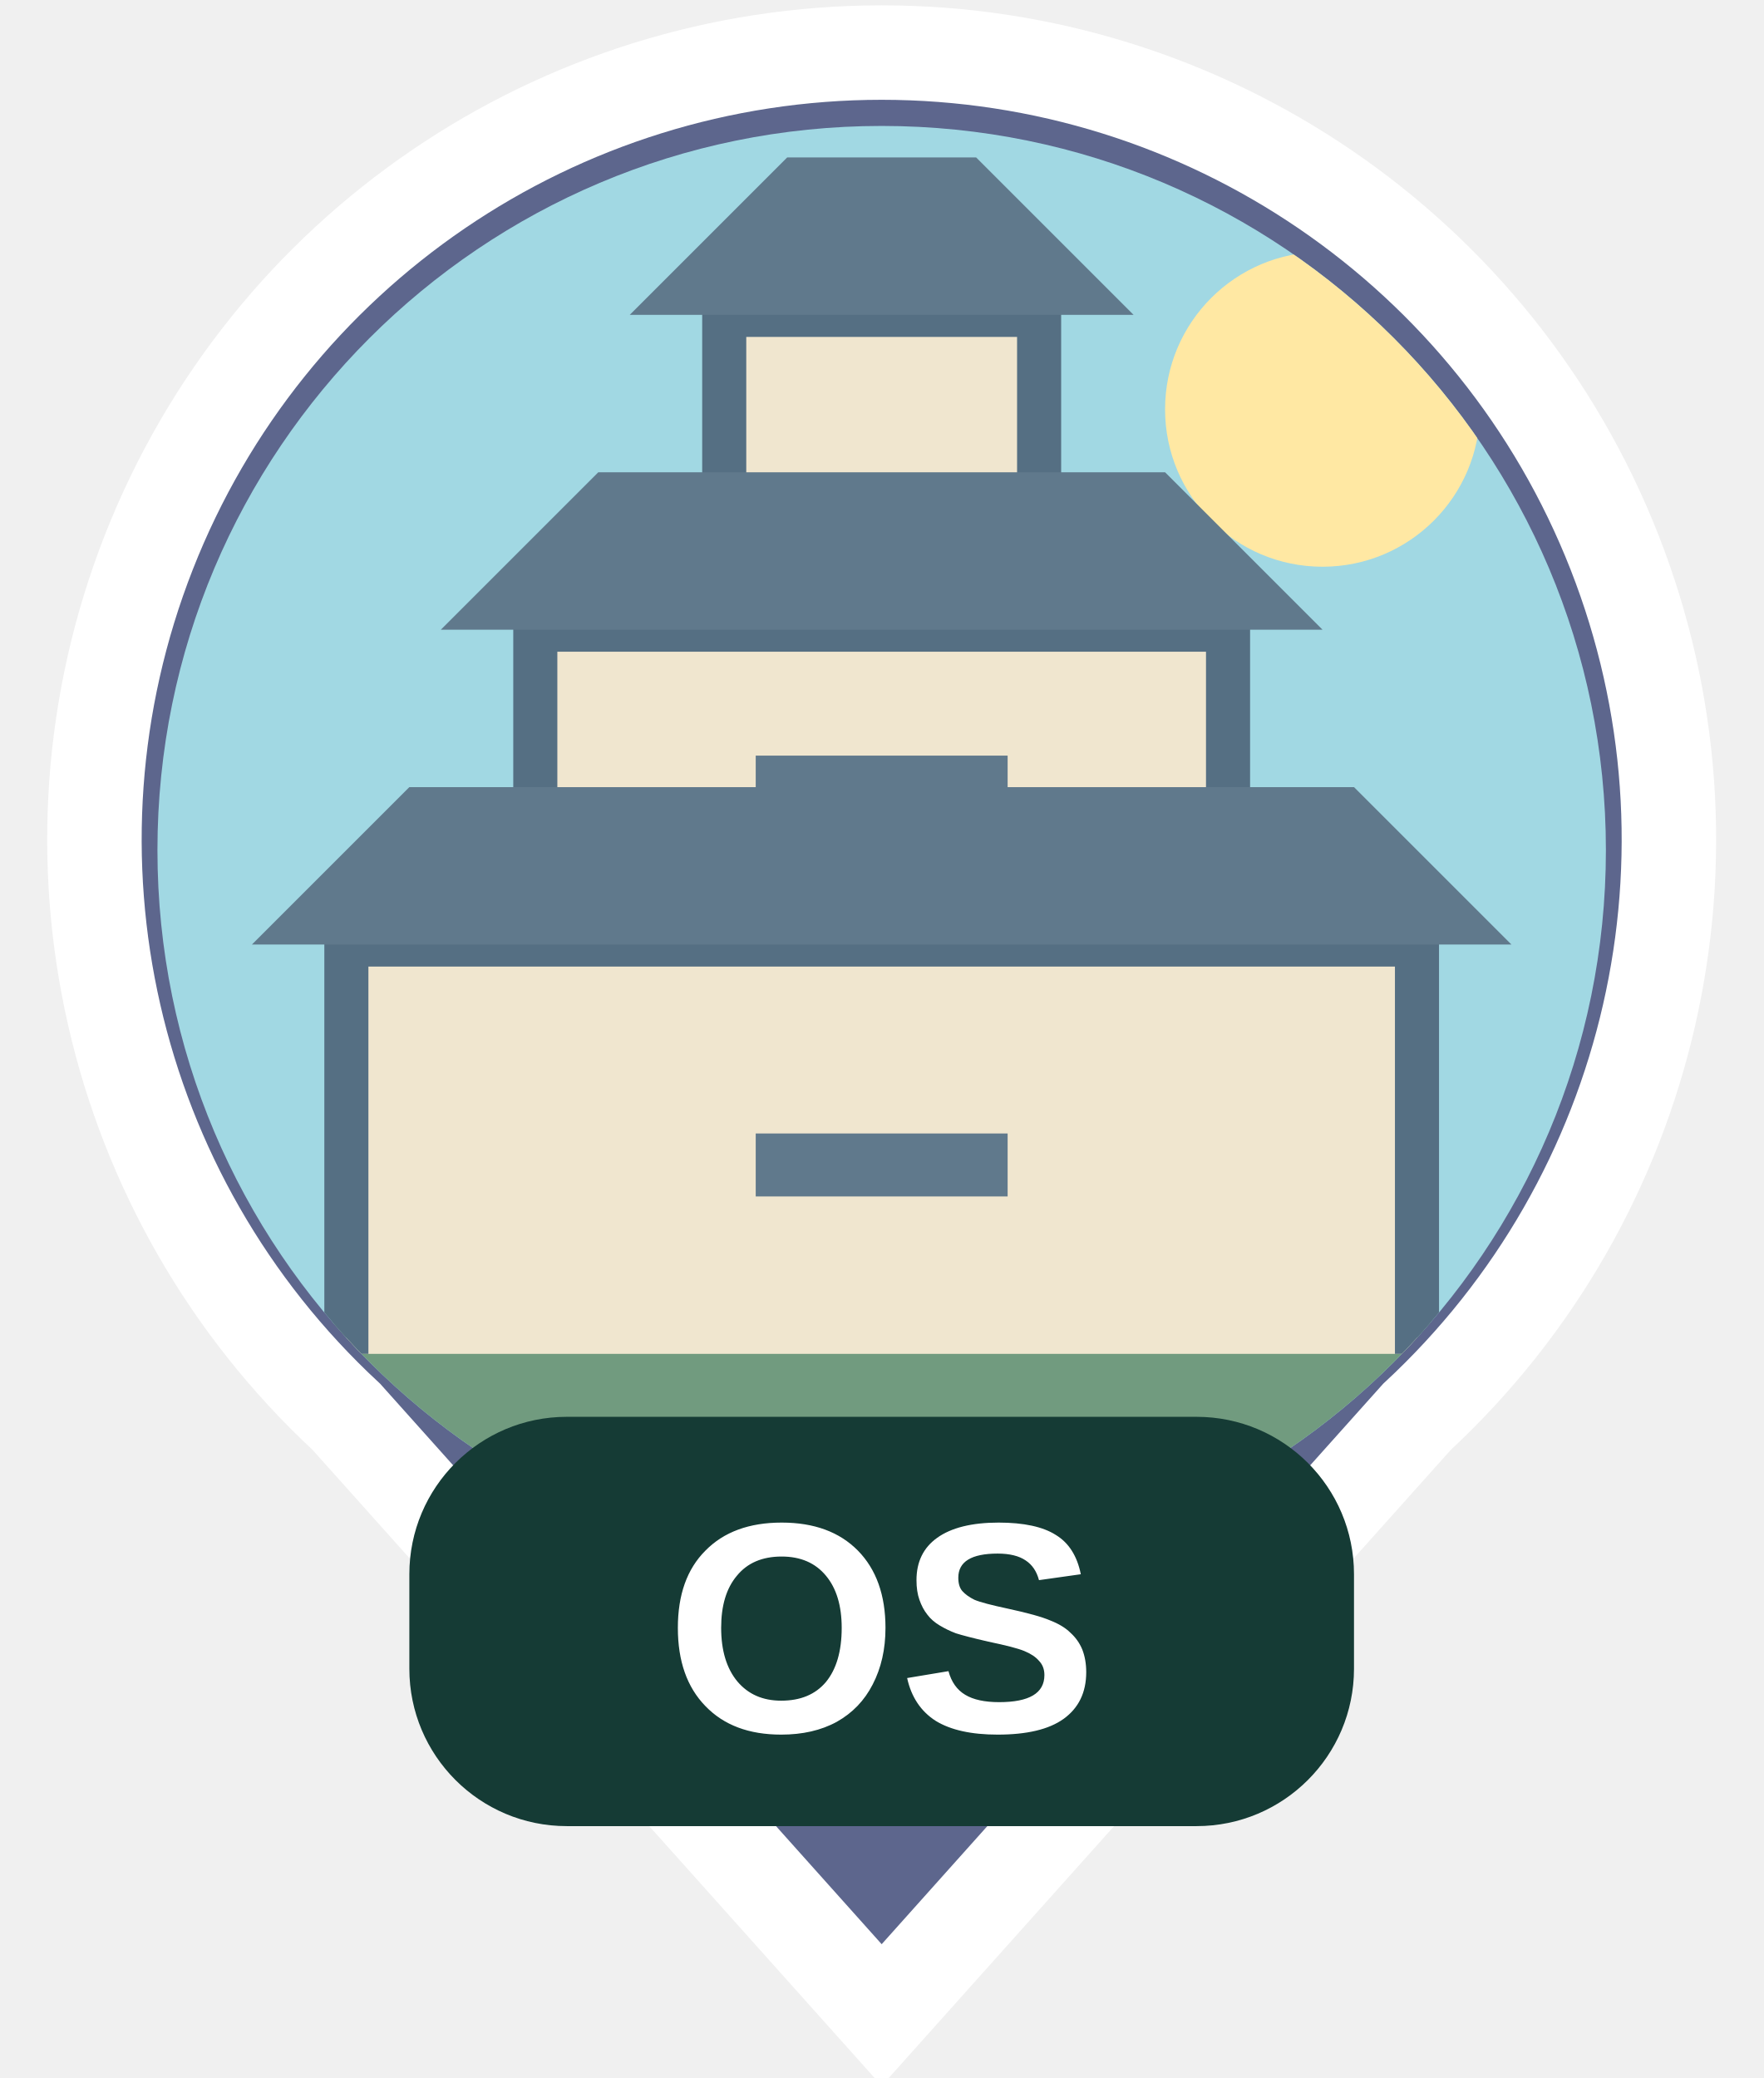
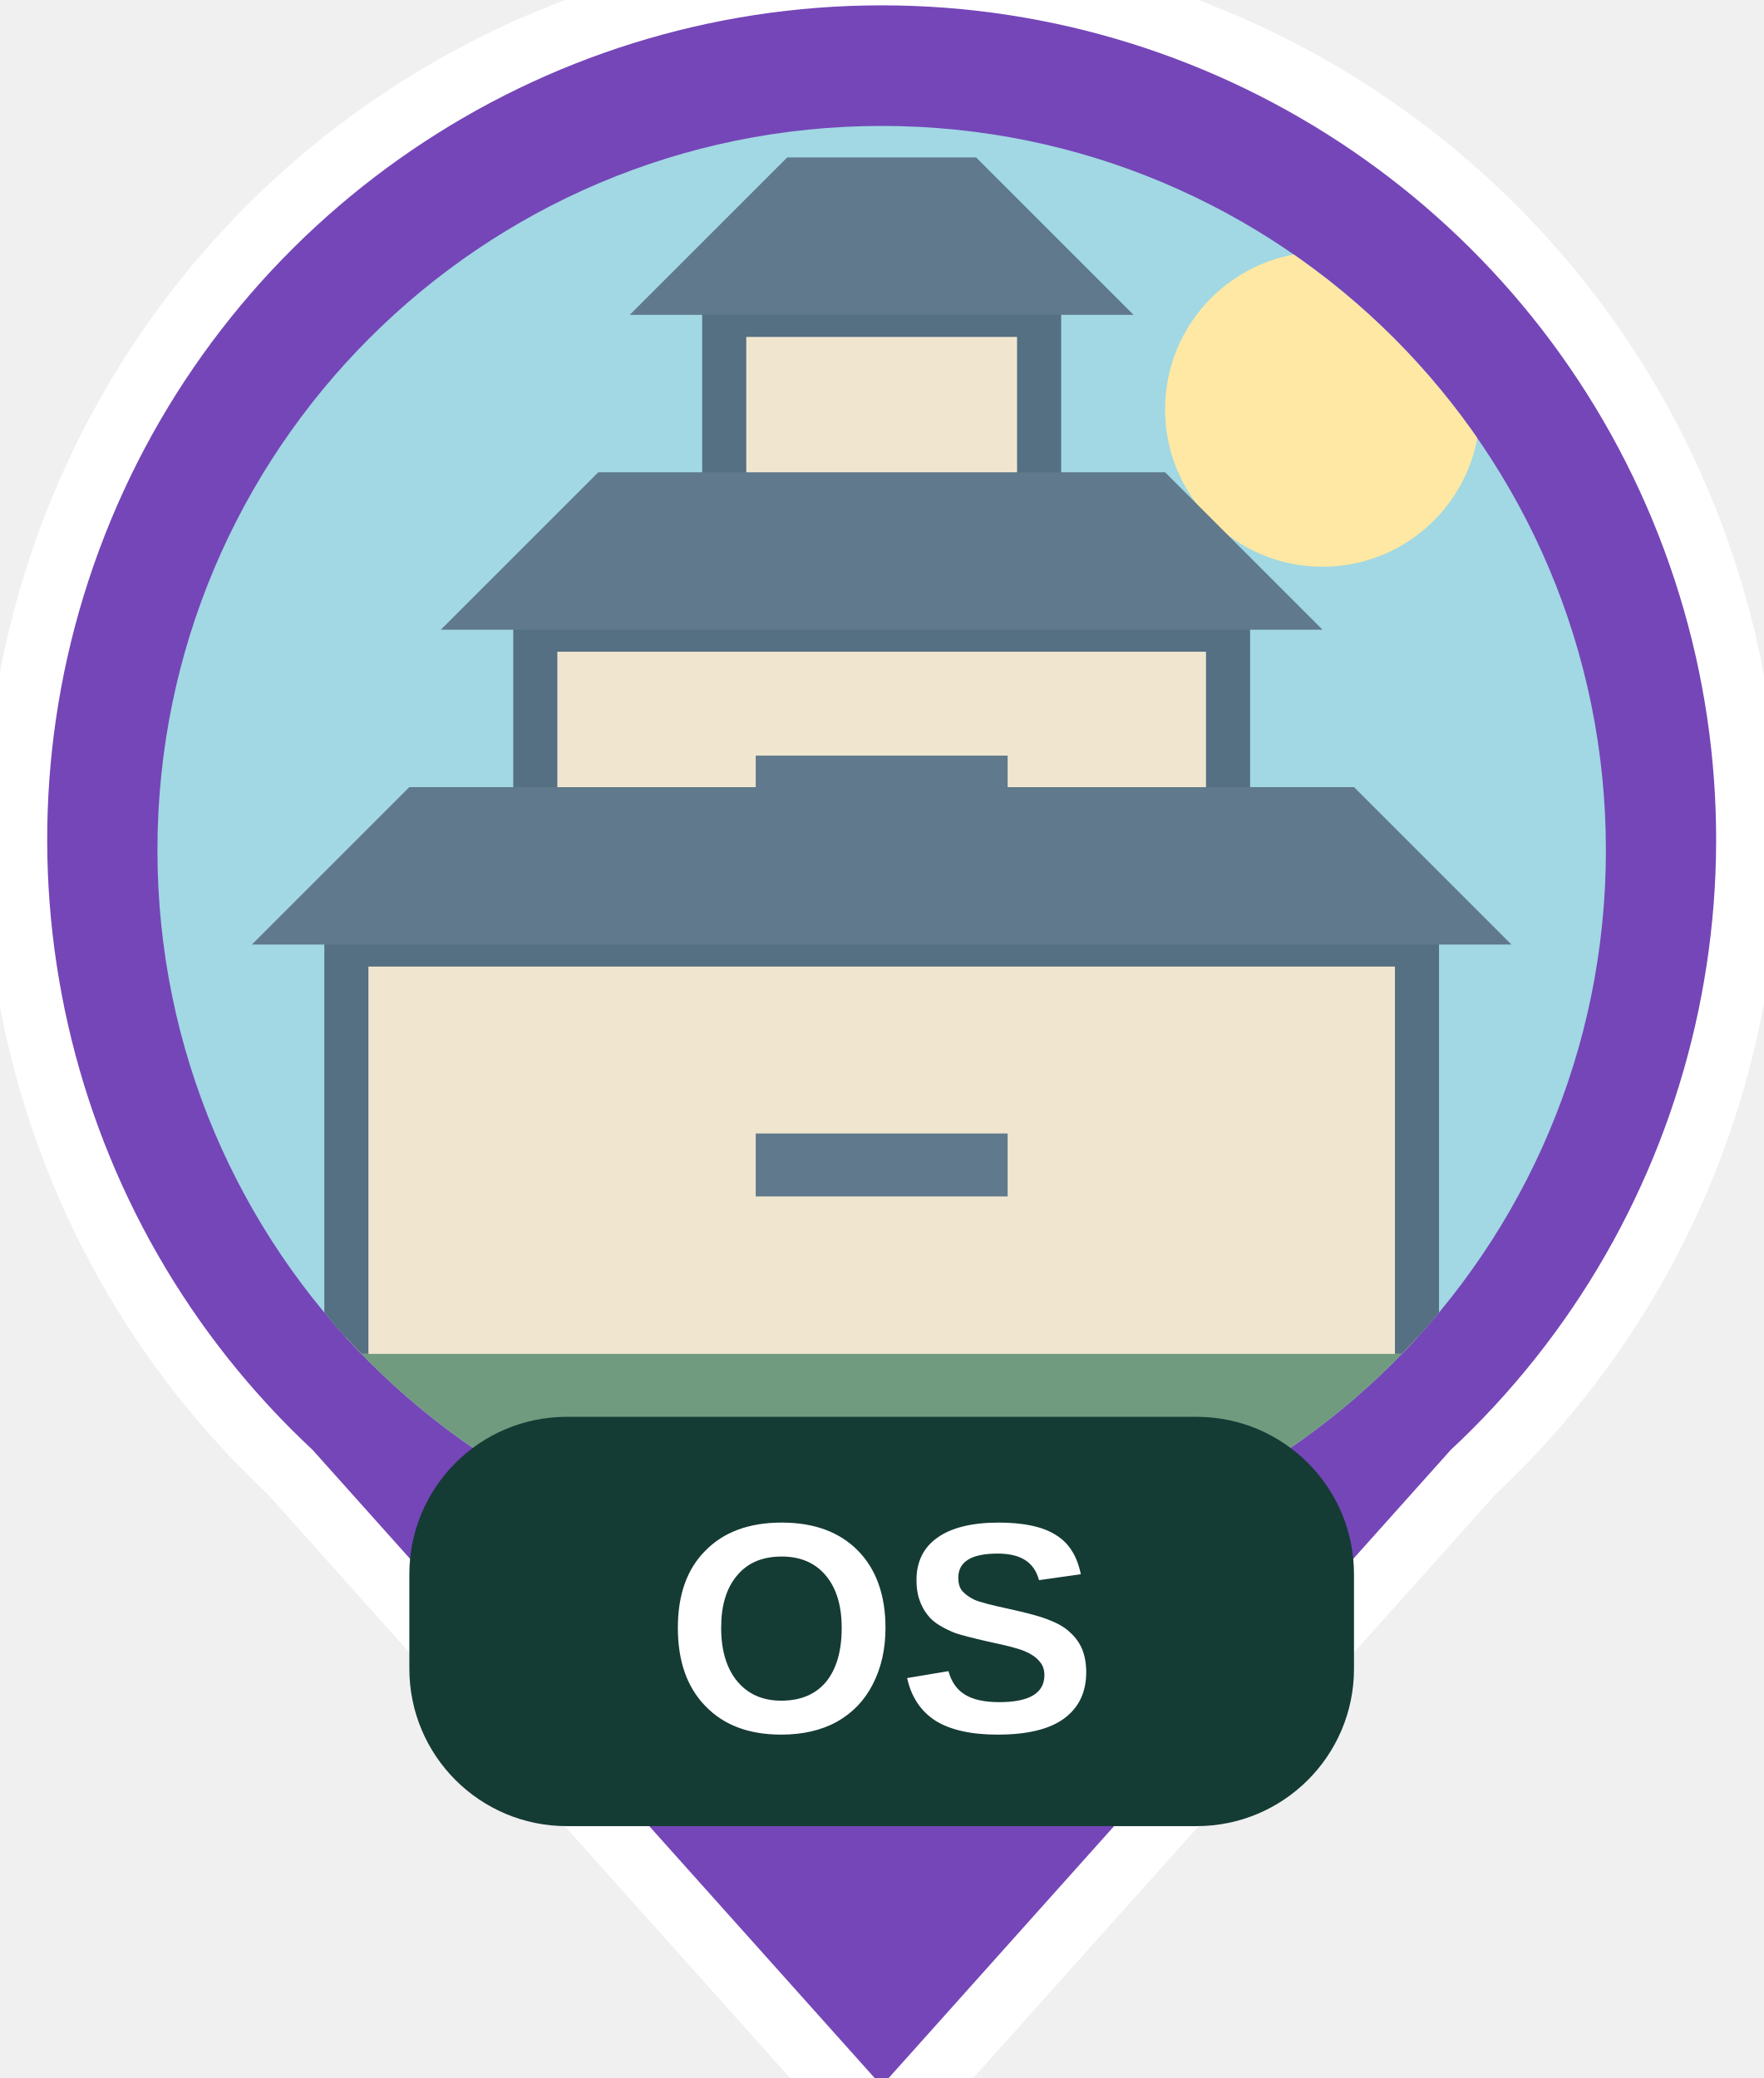
<svg xmlns="http://www.w3.org/2000/svg" viewBox="0 0 56 66">
  <defs>
    <clipPath id="scene">
      <circle cx="28" cy="27" r="23" />
    </clipPath>
  </defs>
-   <path d="M28 64 11 45A25 25 0 1 1 45 45Z" fill="#5d668d" stroke="white" stroke-width="3" />
+   <path d="M28 64 11 45A25 25 0 1 1 45 45Z" fill="#5d668d" stroke="white" stroke-width="7" />
+   <path d="M28 64 11 45A25 25 0 1 1 45 45Z" fill="#7546b8" stroke="#7546b8" stroke-width="3" />
  <g clip-path="url(#scene)">
    <circle cx="28" cy="27" r="23" fill="#a1d8e3" />
    <circle cx="42" cy="13" r="5" fill="#ffe8a3" />
    <path d="M0 42h56v9H0Z" fill="#719b7f" />
    <path d="M11 43V30h34v13M17 30V20h22v10M23 20V10h10v10" fill="#f0e6cf" stroke="#556f83" stroke-width="1.4" />
    <path d="M8 30h40l-5-5H13ZM14 20h28l-5-5H19ZM20 10h16l-5-5h-6Z" fill="#60798c" />
    <path d="M24 37h8M24 25h8" stroke="#60798c" stroke-width="2" />
  </g>
  <rect x="13" y="45" width="30" height="13" rx="5" fill="#153b35" />
  <text x="28" y="55" text-anchor="middle" font-family="Arial,sans-serif" font-size="9.5" font-weight="bold" fill="white">OS</text>
</svg>
